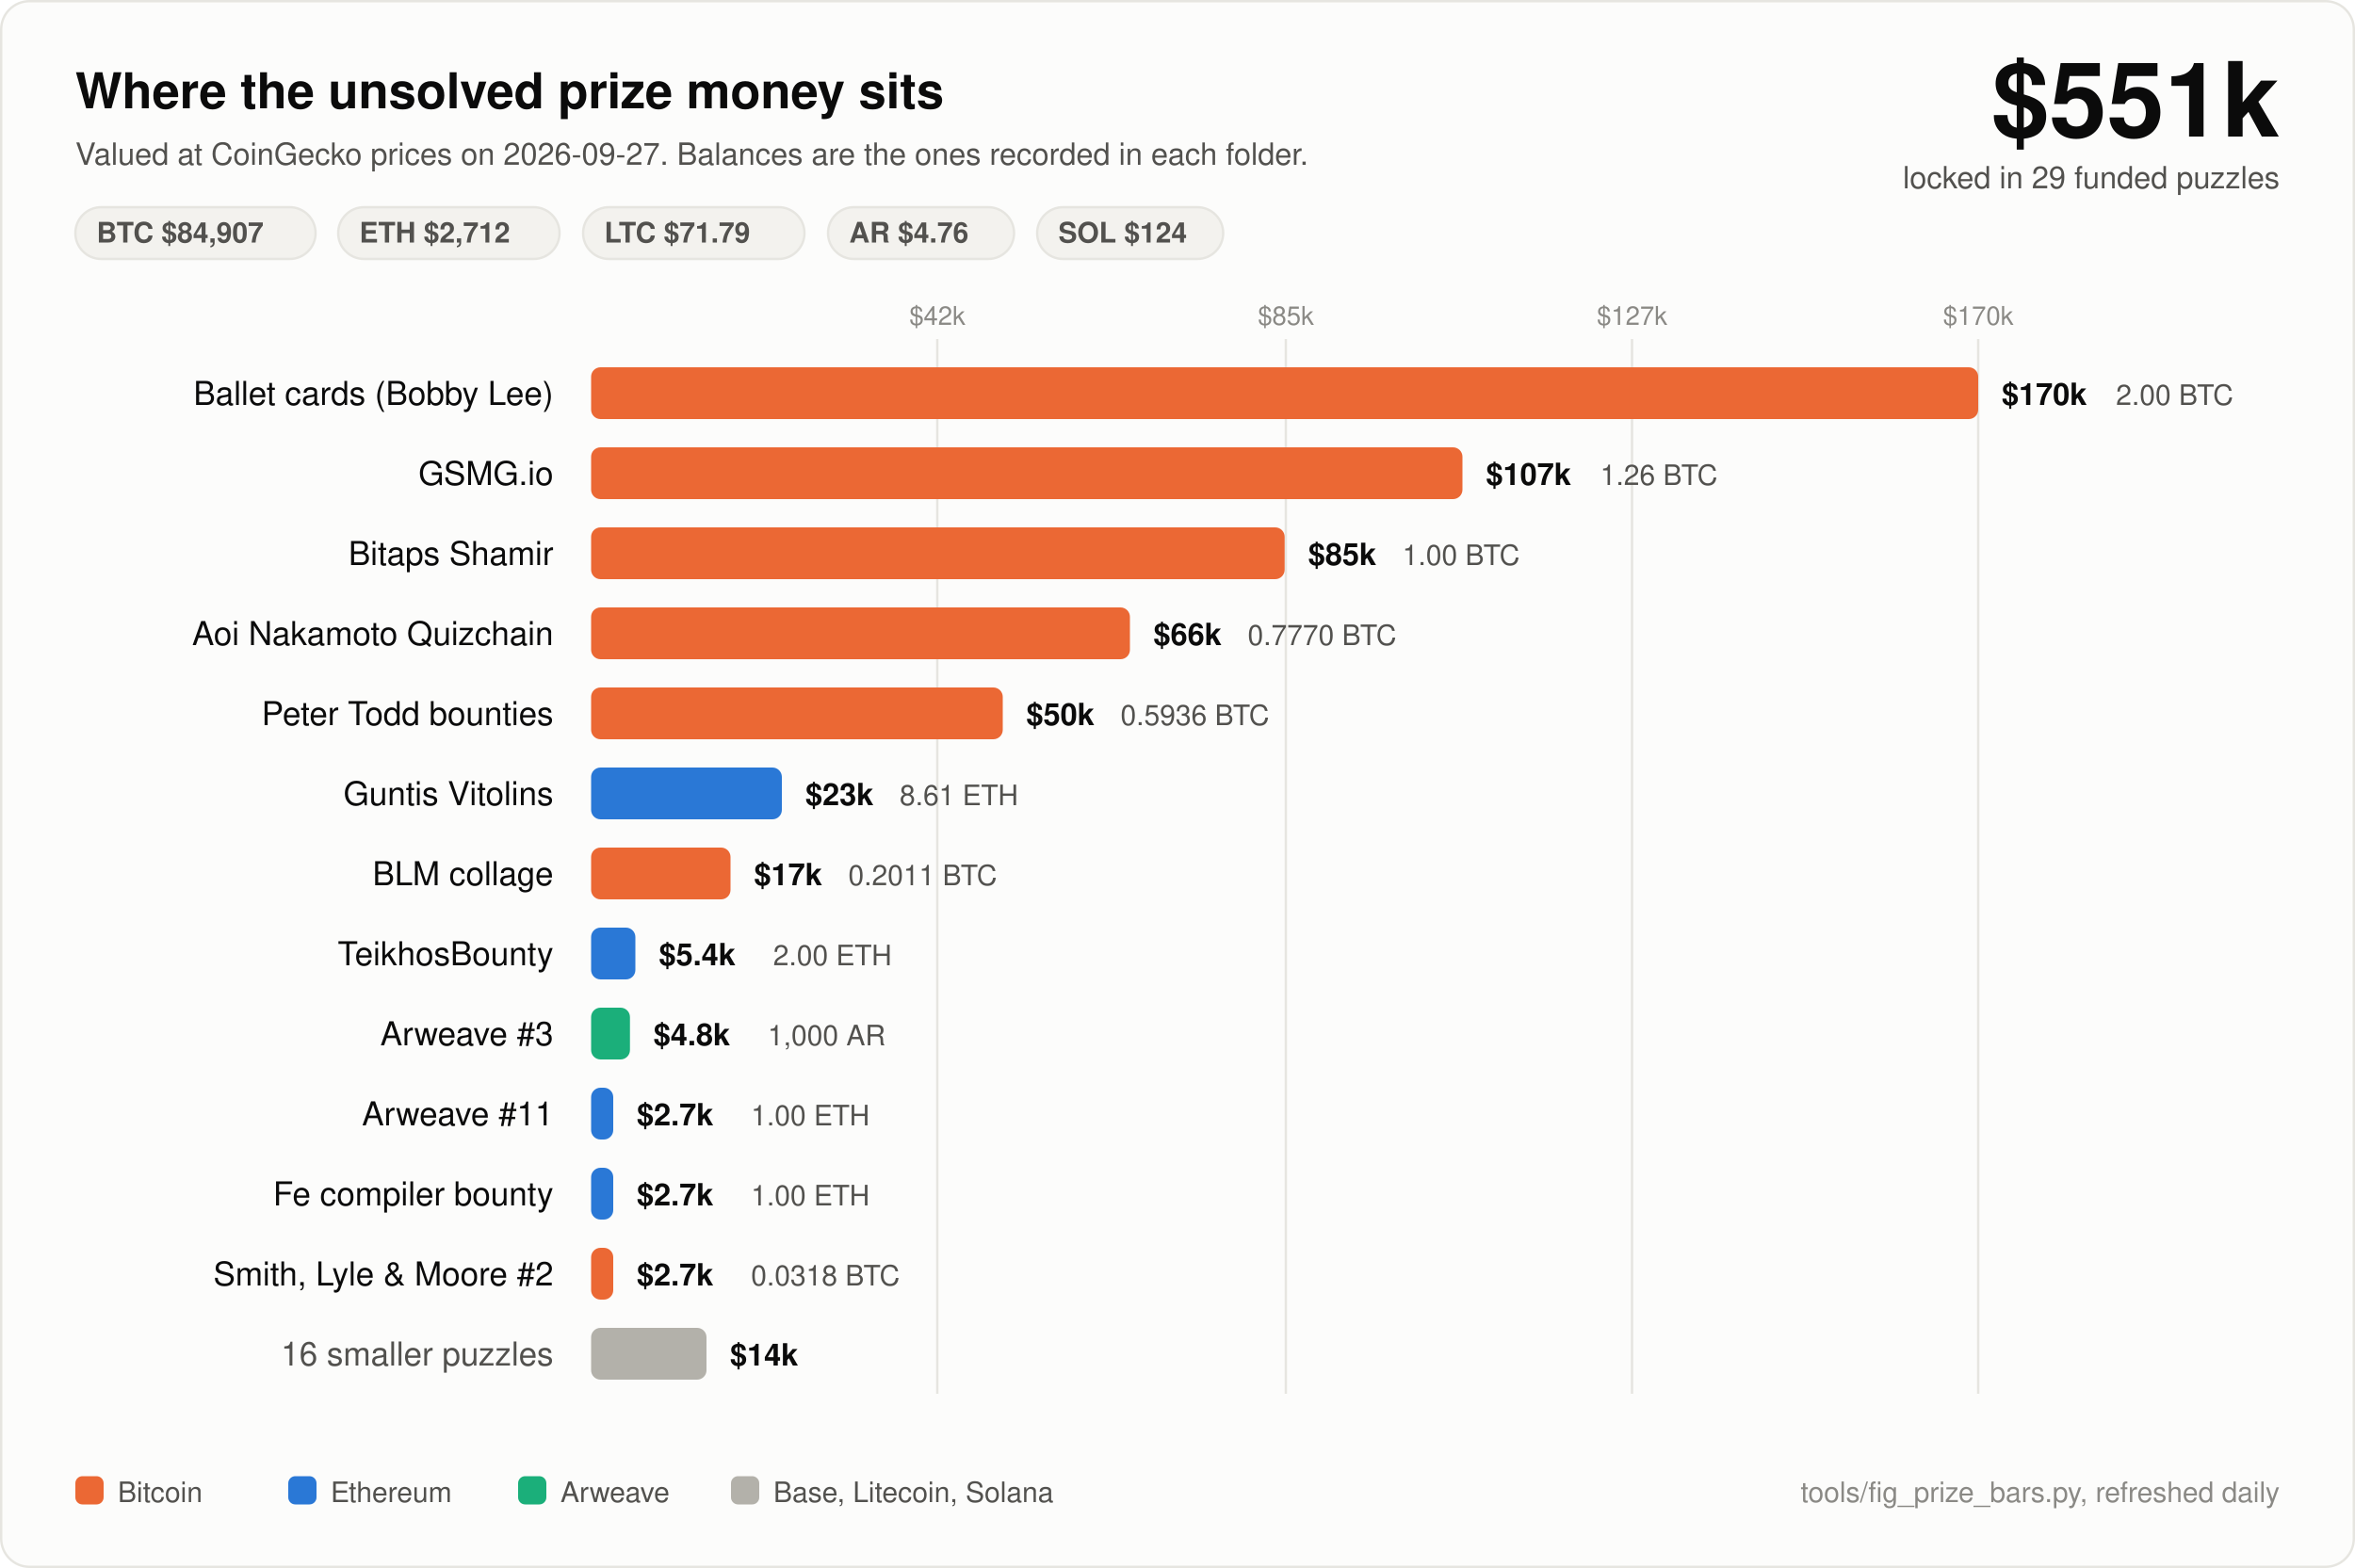
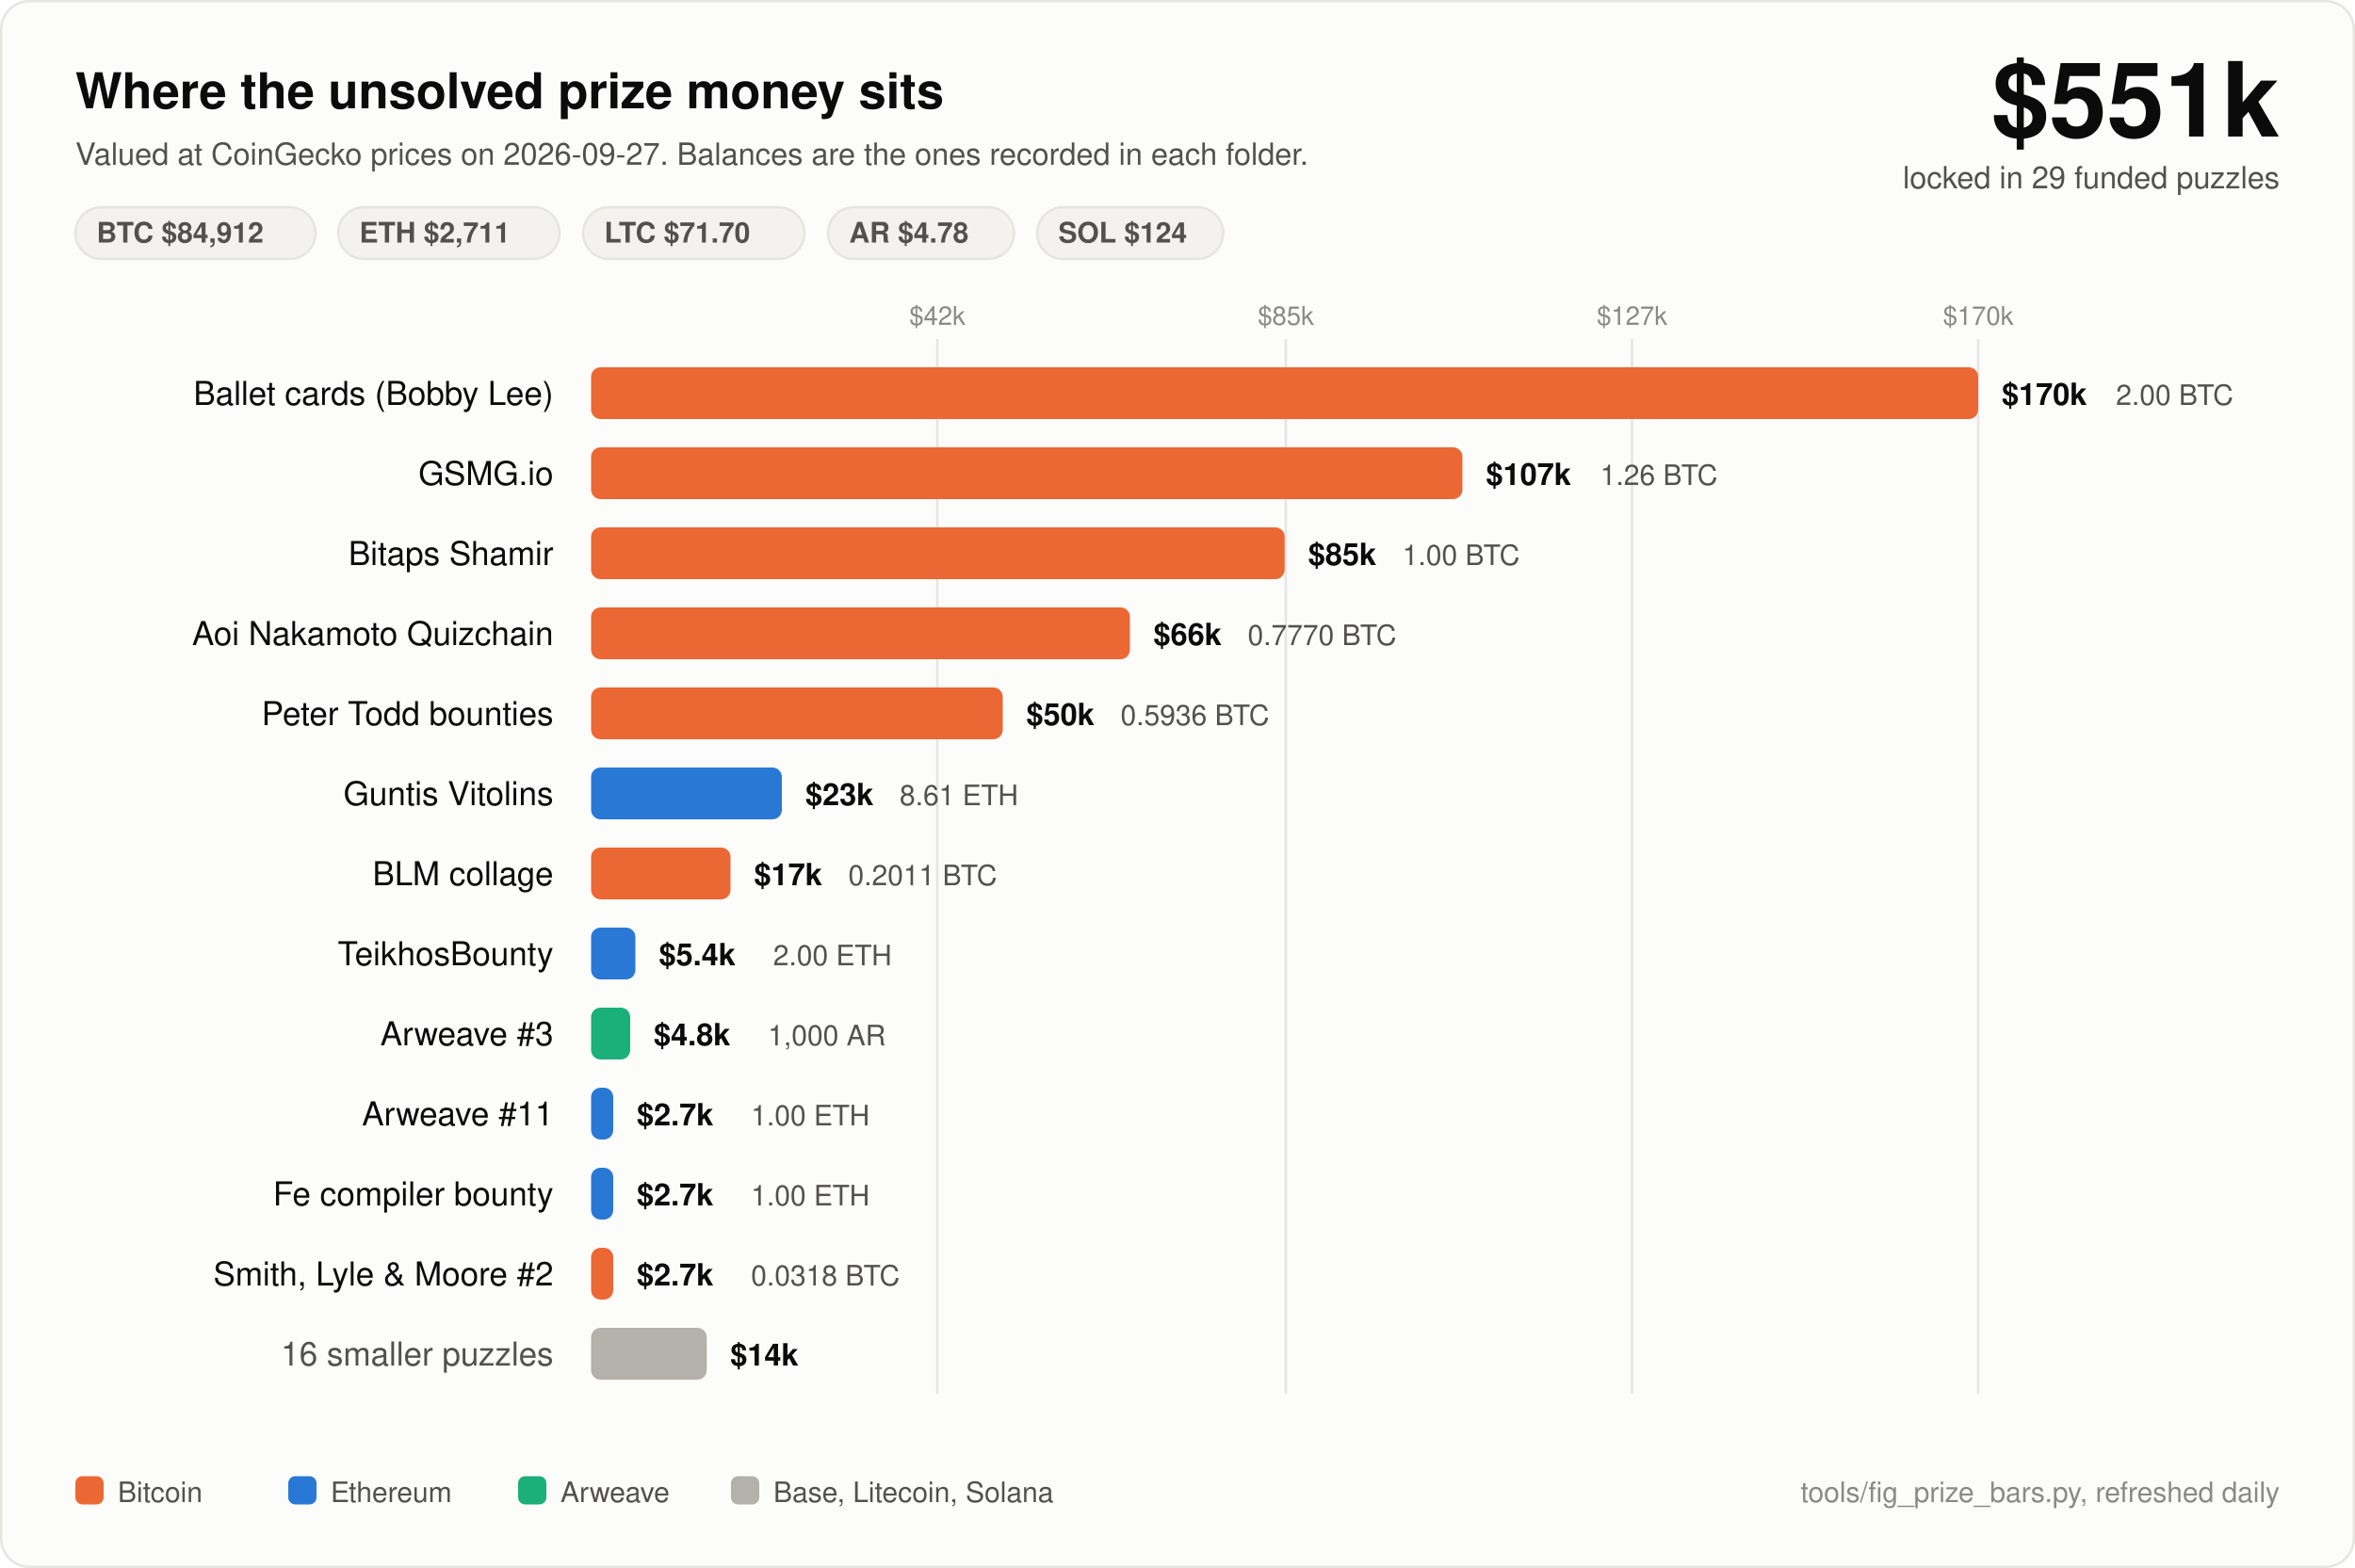
<svg xmlns="http://www.w3.org/2000/svg" width="1000" height="666" viewBox="0 0 1000 666" font-family="ui-sans-serif, -apple-system, Segoe UI, Helvetica, Arial, sans-serif">
  <rect x="0.5" y="0.5" width="999" height="665" rx="12" fill="#fcfcfb" stroke="#e6e5e0" />
  <text x="32" y="46" fill="#0b0b0b" font-size="21" font-weight="700">Where the unsolved prize money sits</text>
  <text x="32" y="70" fill="#52514e" font-size="13">Valued at CoinGecko prices on 2026-09-27. Balances are the ones recorded in each folder.</text>
  <text x="968" y="58" fill="#0b0b0b" font-size="44" font-weight="700" text-anchor="end">$551k</text>
  <text x="968" y="80" fill="#52514e" font-size="13" text-anchor="end">locked in 29 funded puzzles</text>
  <rect x="32" y="88" width="102" height="22" rx="11" fill="#f3f2ee" stroke="#e6e5e0" />
-   <text x="41" y="103" fill="#52514e" font-size="12" font-weight="600">BTC $84,907</text>
+   <text x="41" y="103" fill="#52514e" font-size="12" font-weight="600">BTC $84,912</text>
  <rect x="143.6" y="88" width="94" height="22" rx="11" fill="#f3f2ee" stroke="#e6e5e0" />
-   <text x="152.6" y="103" fill="#52514e" font-size="12" font-weight="600">ETH $2,712</text>
+   <text x="152.6" y="103" fill="#52514e" font-size="12" font-weight="600">ETH $2,711</text>
  <rect x="247.6" y="88" width="94" height="22" rx="11" fill="#f3f2ee" stroke="#e6e5e0" />
-   <text x="256.6" y="103" fill="#52514e" font-size="12" font-weight="600">LTC $71.79</text>
+   <text x="256.6" y="103" fill="#52514e" font-size="12" font-weight="600">LTC $71.70</text>
  <rect x="351.6" y="88" width="79" height="22" rx="11" fill="#f3f2ee" stroke="#e6e5e0" />
-   <text x="360.6" y="103" fill="#52514e" font-size="12" font-weight="600">AR $4.76</text>
+   <text x="360.6" y="103" fill="#52514e" font-size="12" font-weight="600">AR $4.78</text>
  <rect x="440.4" y="88" width="79" height="22" rx="11" fill="#f3f2ee" stroke="#e6e5e0" />
  <text x="449.4" y="103" fill="#52514e" font-size="12" font-weight="600">SOL $124</text>
  <line x1="398" y1="144" x2="398" y2="592" stroke="#e6e5e0" stroke-width="1" />
  <text x="398" y="138" fill="#8a8985" font-size="11" text-anchor="middle">$42k</text>
  <line x1="546" y1="144" x2="546" y2="592" stroke="#e6e5e0" stroke-width="1" />
  <text x="546" y="138" fill="#8a8985" font-size="11" text-anchor="middle">$85k</text>
  <line x1="693" y1="144" x2="693" y2="592" stroke="#e6e5e0" stroke-width="1" />
  <text x="693" y="138" fill="#8a8985" font-size="11" text-anchor="middle">$127k</text>
  <line x1="840" y1="144" x2="840" y2="592" stroke="#e6e5e0" stroke-width="1" />
  <text x="840" y="138" fill="#8a8985" font-size="11" text-anchor="middle">$170k</text>
  <text x="235" y="172" fill="#0b0b0b" font-size="14" text-anchor="end">Ballet cards (Bobby Lee)</text>
  <rect x="251" y="156" width="589.0" height="22" rx="4" fill="#eb6834" />
  <text x="850.0" y="172" fill="#0b0b0b" font-size="13" font-weight="600">$170k</text>
  <text x="898.5" y="172" fill="#52514e" font-size="12">2.00 BTC</text>
  <text x="235" y="206" fill="#0b0b0b" font-size="14" text-anchor="end">GSMG.io</text>
  <rect x="251" y="190" width="370.0" height="22" rx="4" fill="#eb6834" />
  <text x="631.0" y="206" fill="#0b0b0b" font-size="13" font-weight="600">$107k</text>
  <text x="679.5" y="206" fill="#52514e" font-size="12">1.26 BTC</text>
  <text x="235" y="240" fill="#0b0b0b" font-size="14" text-anchor="end">Bitaps Shamir</text>
  <rect x="251" y="224" width="294.5" height="22" rx="4" fill="#eb6834" />
  <text x="555.5" y="240" fill="#0b0b0b" font-size="13" font-weight="600">$85k</text>
  <text x="595.5" y="240" fill="#52514e" font-size="12">1.00 BTC</text>
  <text x="235" y="274" fill="#0b0b0b" font-size="14" text-anchor="end">Aoi Nakamoto Quizchain</text>
  <rect x="251" y="258" width="228.8" height="22" rx="4" fill="#eb6834" />
  <text x="489.8" y="274" fill="#0b0b0b" font-size="13" font-weight="600">$66k</text>
  <text x="529.8" y="274" fill="#52514e" font-size="12">0.7770 BTC</text>
  <text x="235" y="308" fill="#0b0b0b" font-size="14" text-anchor="end">Peter Todd bounties</text>
  <rect x="251" y="292" width="174.8" height="22" rx="4" fill="#eb6834" />
  <text x="435.8" y="308" fill="#0b0b0b" font-size="13" font-weight="600">$50k</text>
  <text x="475.8" y="308" fill="#52514e" font-size="12">0.5936 BTC</text>
  <text x="235" y="342" fill="#0b0b0b" font-size="14" text-anchor="end">Guntis Vitolins</text>
  <rect x="251" y="326" width="81.0" height="22" rx="4" fill="#2a78d6" />
  <text x="342.0" y="342" fill="#0b0b0b" font-size="13" font-weight="600">$23k</text>
  <text x="382.0" y="342" fill="#52514e" font-size="12">8.61 ETH</text>
  <text x="235" y="376" fill="#0b0b0b" font-size="14" text-anchor="end">BLM collage</text>
  <rect x="251" y="360" width="59.2" height="22" rx="4" fill="#eb6834" />
  <text x="320.2" y="376" fill="#0b0b0b" font-size="13" font-weight="600">$17k</text>
  <text x="360.2" y="376" fill="#52514e" font-size="12">0.2011 BTC</text>
  <text x="235" y="410" fill="#0b0b0b" font-size="14" text-anchor="end">TeikhosBounty</text>
  <rect x="251" y="394" width="18.8" height="22" rx="4" fill="#2a78d6" />
  <text x="279.8" y="410" fill="#0b0b0b" font-size="13" font-weight="600">$5.4k</text>
  <text x="328.3" y="410" fill="#52514e" font-size="12">2.00 ETH</text>
  <text x="235" y="444" fill="#0b0b0b" font-size="14" text-anchor="end">Arweave #3</text>
-   <rect x="251" y="428" width="16.5" height="22" rx="4" fill="#1baf7a" />
-   <text x="277.5" y="444" fill="#0b0b0b" font-size="13" font-weight="600">$4.8k</text>
-   <text x="326.0" y="444" fill="#52514e" font-size="12">1,000 AR</text>
+   <rect x="251" y="428" width="16.6" height="22" rx="4" fill="#1baf7a" />
+   <text x="277.6" y="444" fill="#0b0b0b" font-size="13" font-weight="600">$4.8k</text>
+   <text x="326.1" y="444" fill="#52514e" font-size="12">1,000 AR</text>
  <text x="235" y="478" fill="#0b0b0b" font-size="14" text-anchor="end">Arweave #11</text>
  <rect x="251" y="462" width="9.4" height="22" rx="4" fill="#2a78d6" />
  <text x="270.4" y="478" fill="#0b0b0b" font-size="13" font-weight="600">$2.7k</text>
  <text x="318.9" y="478" fill="#52514e" font-size="12">1.00 ETH</text>
  <text x="235" y="512" fill="#0b0b0b" font-size="14" text-anchor="end">Fe compiler bounty</text>
  <rect x="251" y="496" width="9.4" height="22" rx="4" fill="#2a78d6" />
  <text x="270.4" y="512" fill="#0b0b0b" font-size="13" font-weight="600">$2.7k</text>
  <text x="318.9" y="512" fill="#52514e" font-size="12">1.00 ETH</text>
  <text x="235" y="546" fill="#0b0b0b" font-size="14" text-anchor="end">Smith, Lyle &amp; Moore #2</text>
  <rect x="251" y="530" width="9.4" height="22" rx="4" fill="#eb6834" />
  <text x="270.4" y="546" fill="#0b0b0b" font-size="13" font-weight="600">$2.7k</text>
  <text x="318.9" y="546" fill="#52514e" font-size="12">0.0318 BTC</text>
  <text x="235" y="580" fill="#52514e" font-size="14" text-anchor="end">16 smaller puzzles</text>
-   <rect x="251" y="564" width="49.0" height="22" rx="4" fill="#b3b1aa" />
-   <text x="310.0" y="580" fill="#0b0b0b" font-size="13" font-weight="600">$14k</text>
+   <rect x="251" y="564" width="49.1" height="22" rx="4" fill="#b3b1aa" />
+   <text x="310.1" y="580" fill="#0b0b0b" font-size="13" font-weight="600">$14k</text>
  <rect x="32" y="627" width="12" height="12" rx="3" fill="#eb6834" />
  <text x="50" y="638" fill="#52514e" font-size="12">Bitcoin</text>
  <rect x="122.4" y="627" width="12" height="12" rx="3" fill="#2a78d6" />
  <text x="140.4" y="638" fill="#52514e" font-size="12">Ethereum</text>
  <rect x="220.0" y="627" width="12" height="12" rx="3" fill="#1baf7a" />
  <text x="238.0" y="638" fill="#52514e" font-size="12">Arweave</text>
  <rect x="310.4" y="627" width="12" height="12" rx="3" fill="#b3b1aa" />
  <text x="328.4" y="638" fill="#52514e" font-size="12">Base, Litecoin, Solana</text>
  <text x="968" y="638" fill="#8a8985" font-size="12" text-anchor="end">tools/fig_prize_bars.py, refreshed daily</text>
</svg>
